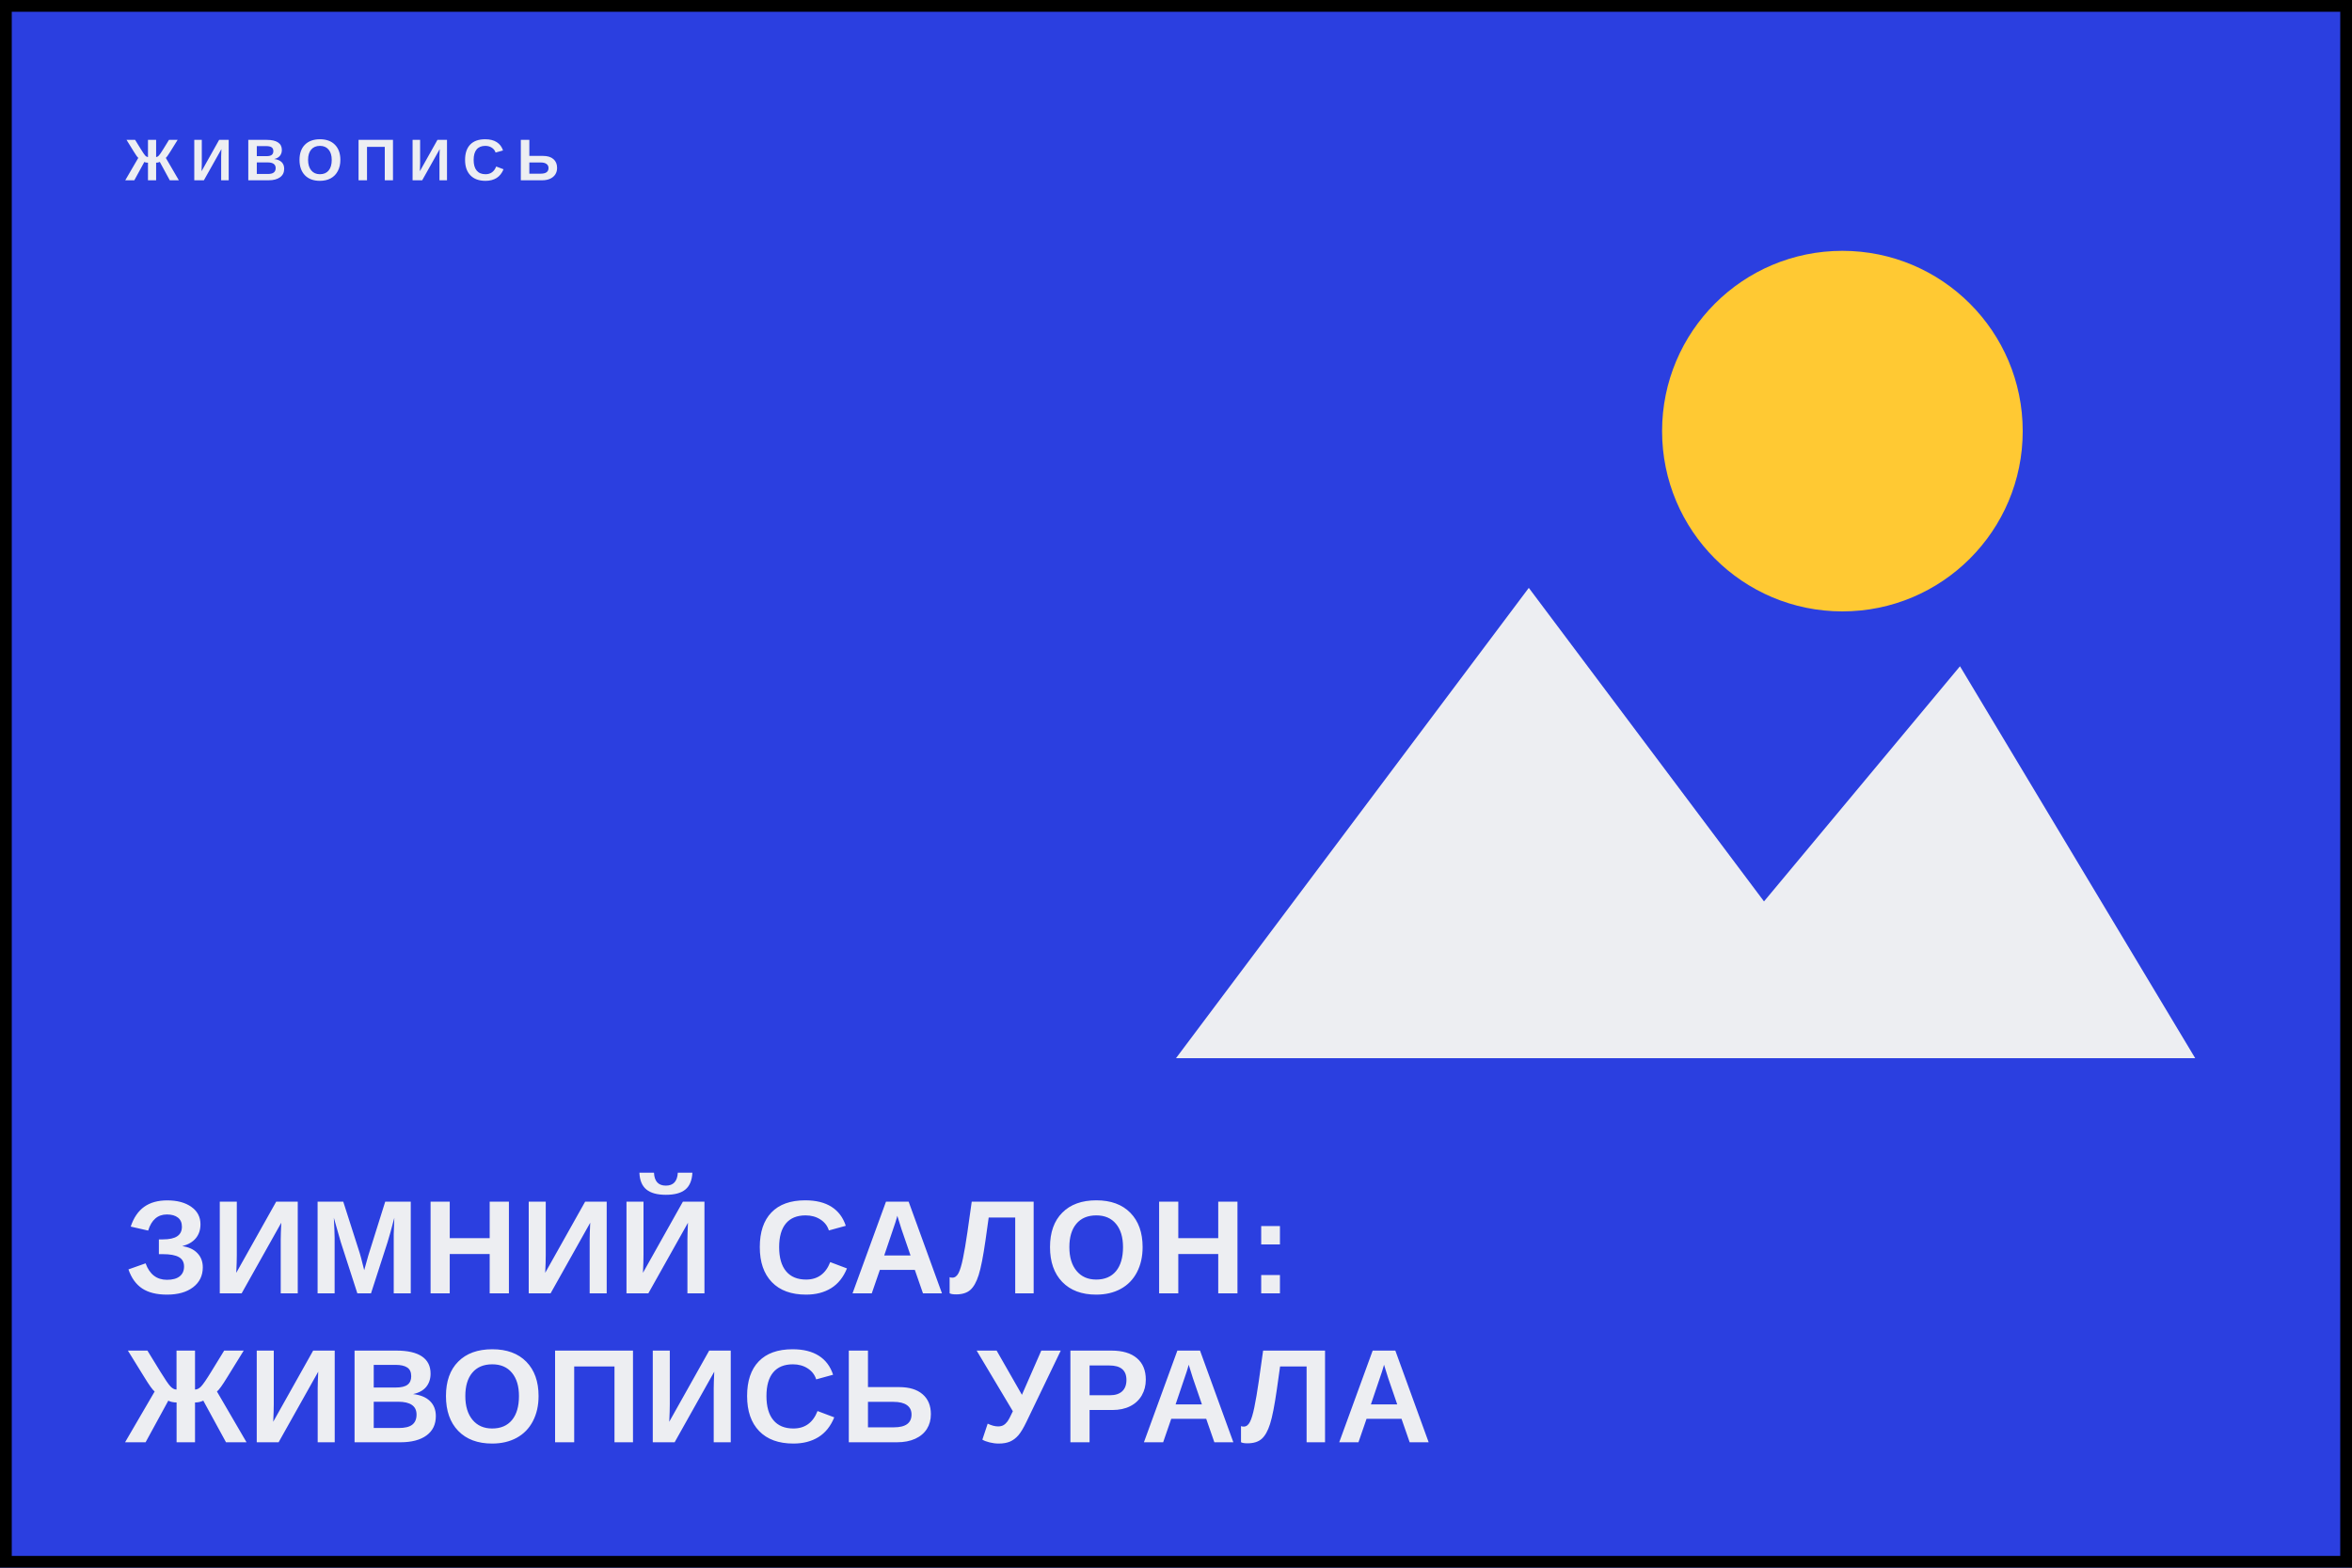
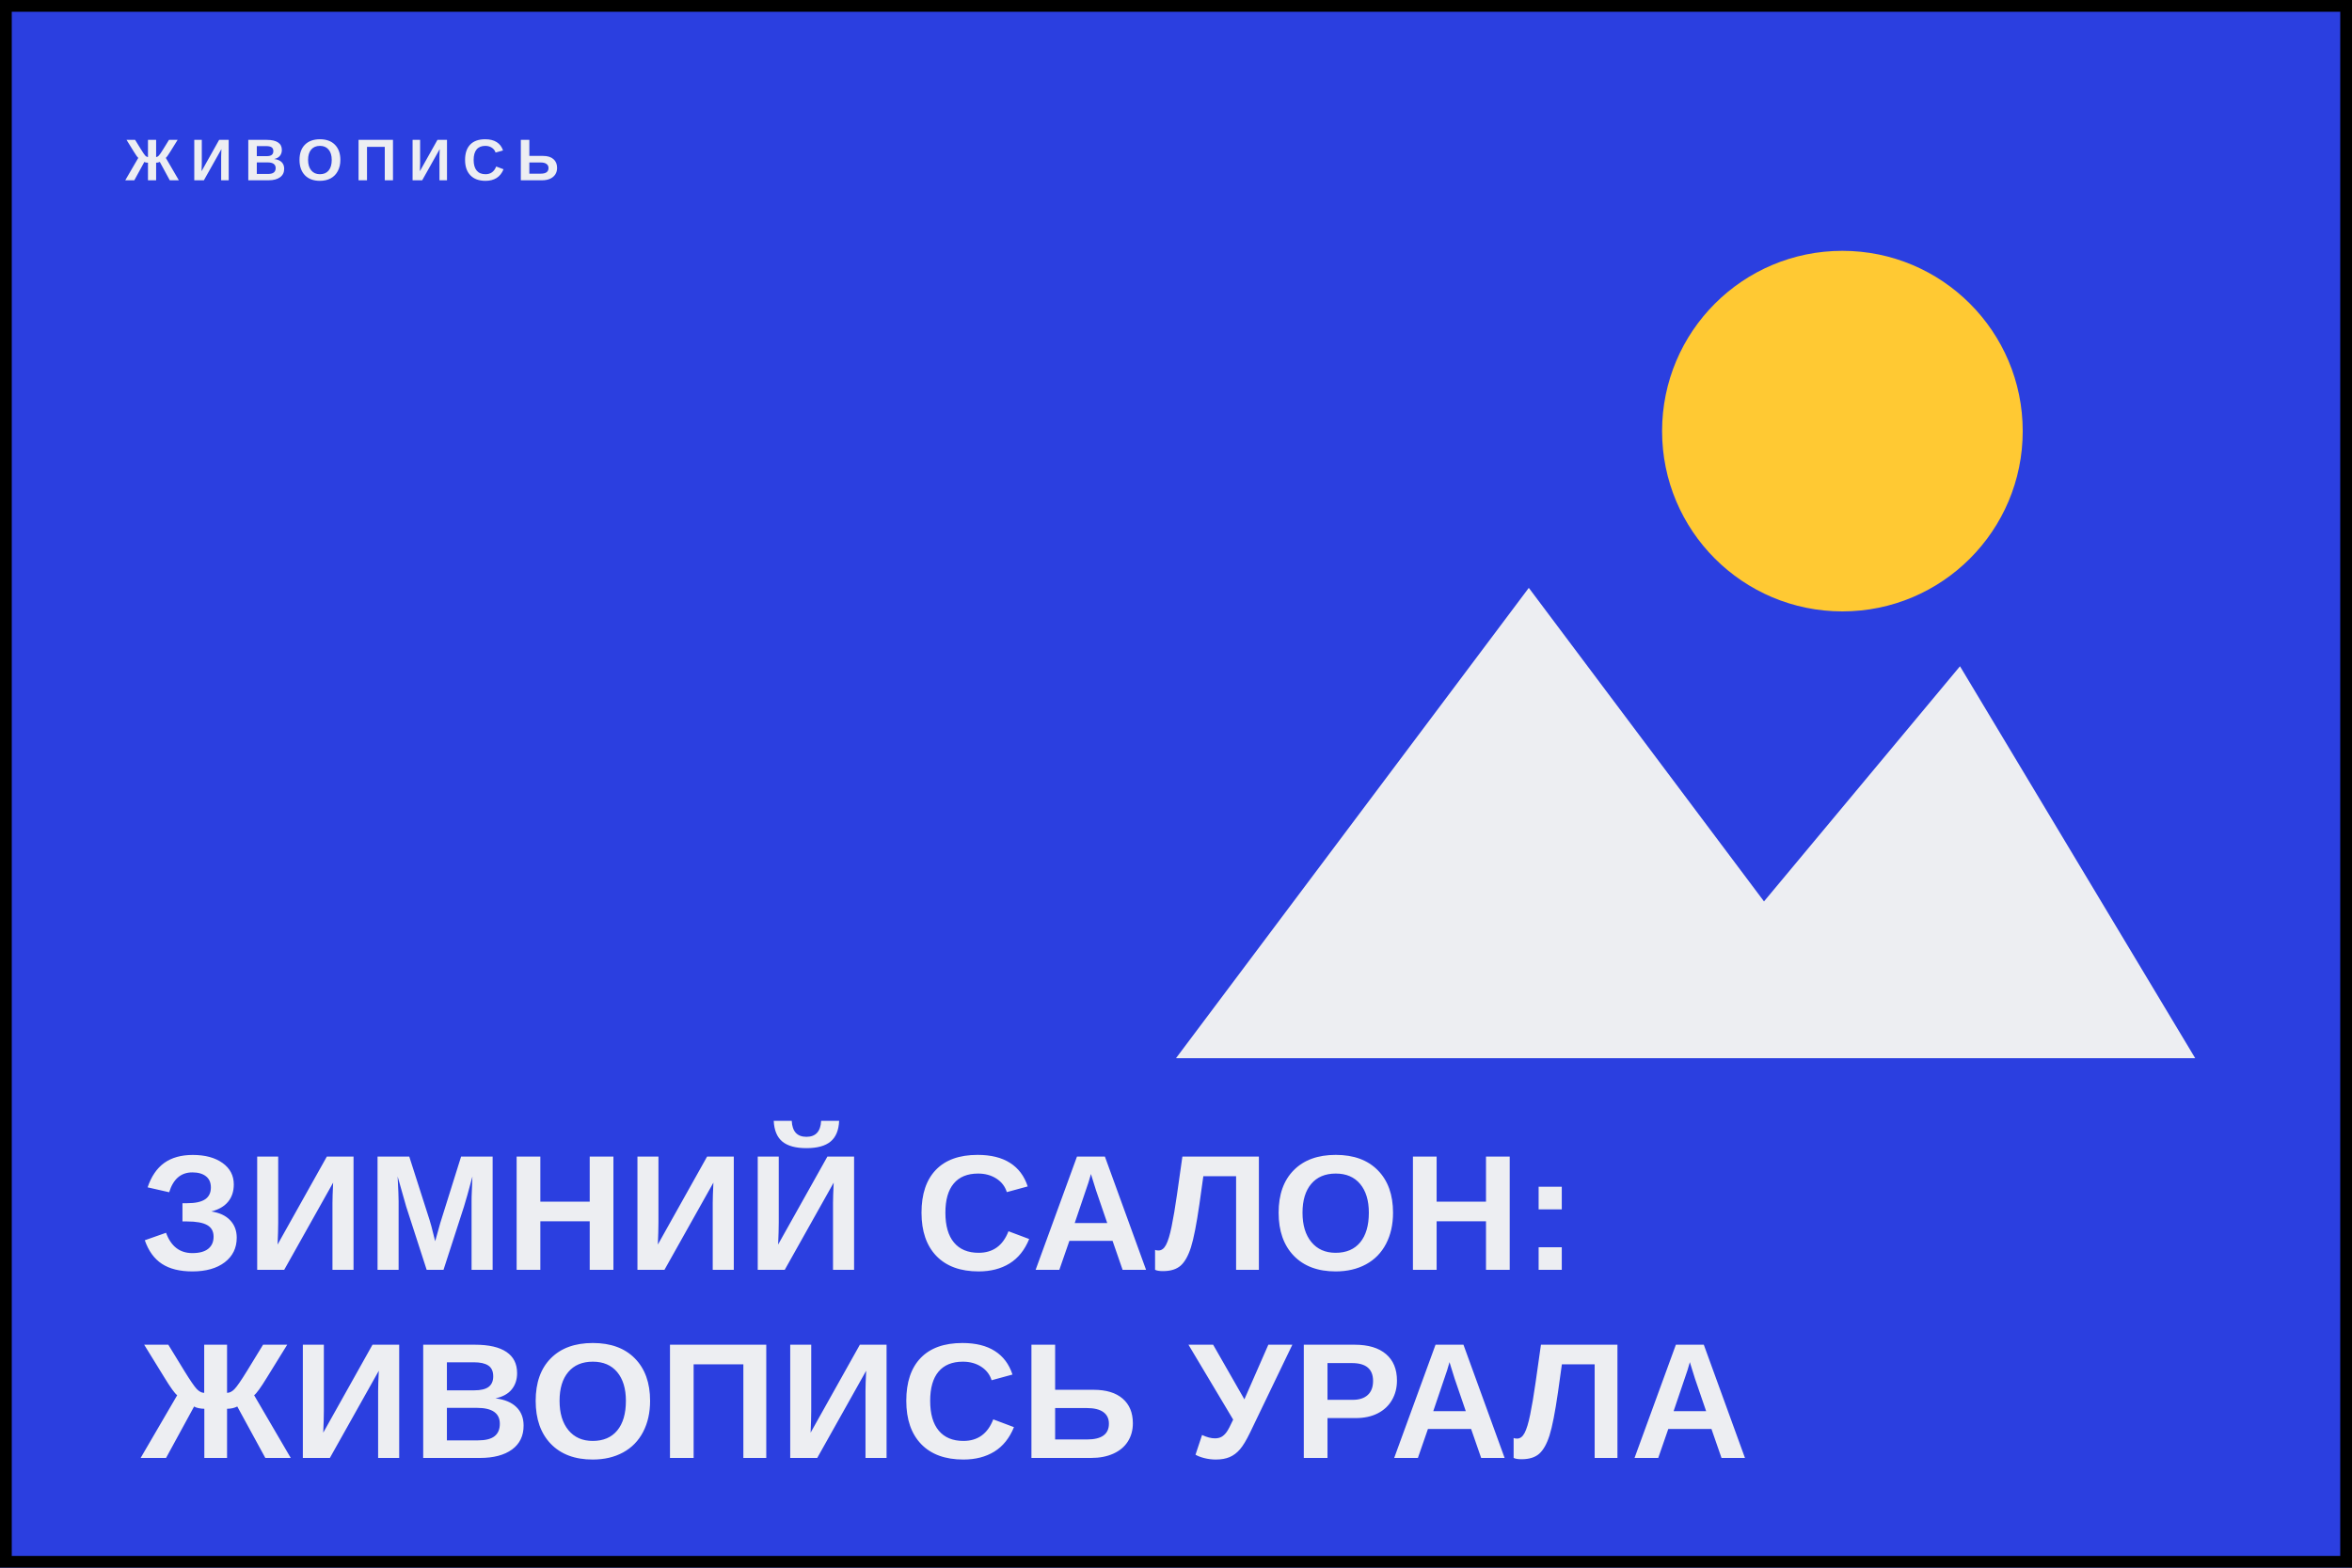
<svg xmlns="http://www.w3.org/2000/svg" viewBox="0 0 600 400" role="img" aria-label="Постер: Зимний салон: живопись Урала">
  <rect width="600" height="400" fill="#2B3FE0" />
  <g>
    <circle cx="470" cy="110" r="46" fill="#FFC933" />
    <path d="M300 270 L390 150 L450 230 L500 170 L560 270 Z" fill="#EDEEF2" />
  </g>
  <rect x="1.5" y="1.5" width="597" height="397" fill="none" stroke="#000" stroke-width="3" />
  <text x="32" y="46" font-family="Impact,'Arial Narrow',Arial,sans-serif" font-size="15" font-weight="700" letter-spacing="3" fill="#EDEEF2">ЖИВОПИСЬ</text>
-   <text font-family="Impact,'Arial Narrow Bold','Arial Narrow',Arial,sans-serif" font-size="34" font-weight="800" letter-spacing=".5" fill="#EDEEF2">
-     <tspan x="32" y="330">ЗИМНИЙ САЛОН:</tspan>
-     <tspan x="32" y="368">ЖИВОПИСЬ УРАЛА</tspan>
+   <text font-family="Impact,'Arial Narrow Bold','Arial Narrow',Arial,sans-serif" font-size="42" font-weight="800" letter-spacing=".5" fill="#EDEEF2">
+     <tspan x="36" y="324">ЗИМНИЙ САЛОН:</tspan>
+     <tspan x="36" y="372">ЖИВОПИСЬ УРАЛА</tspan>
  </text>
</svg>
